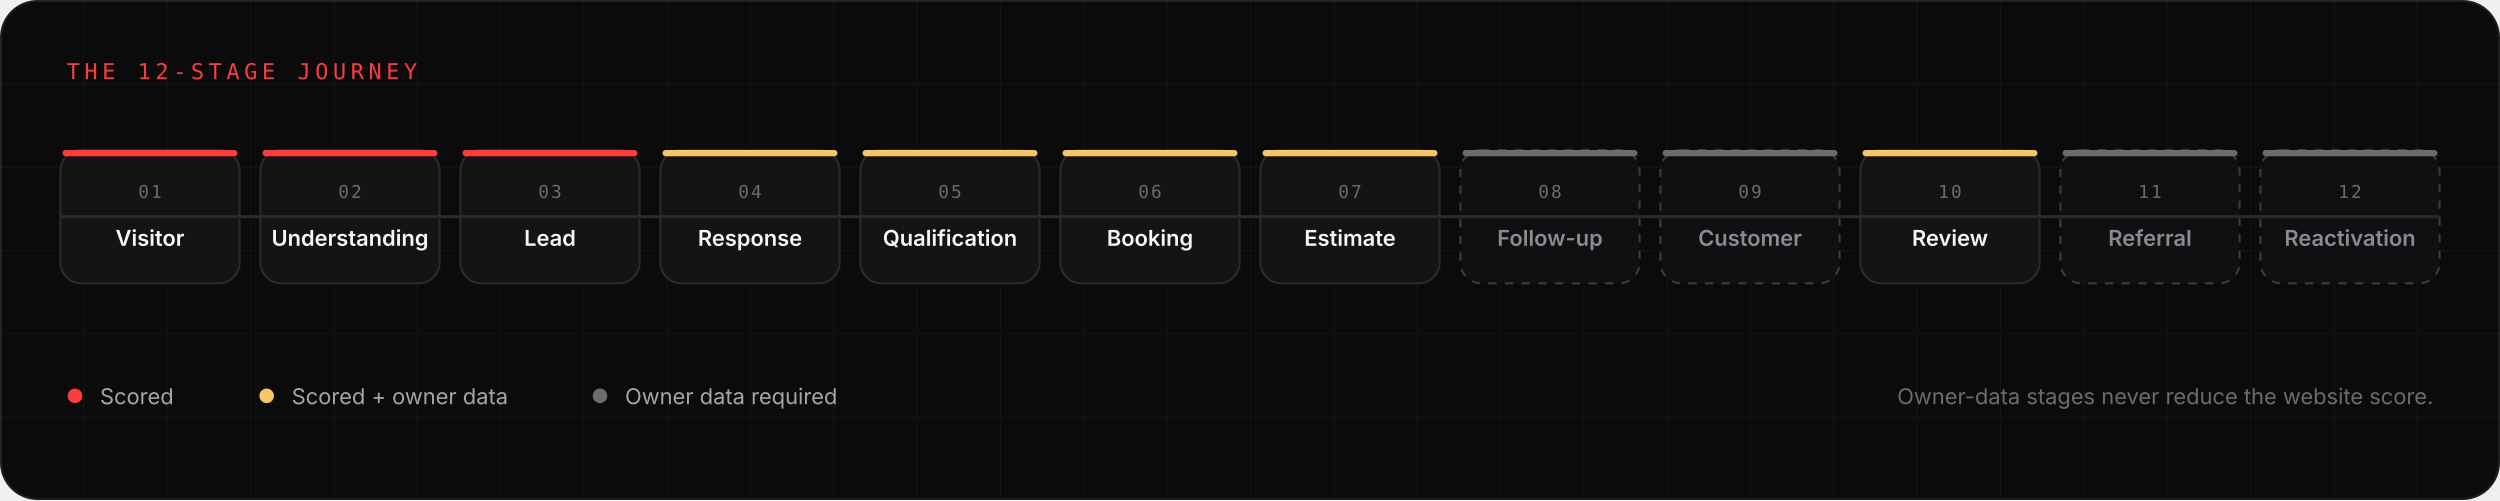
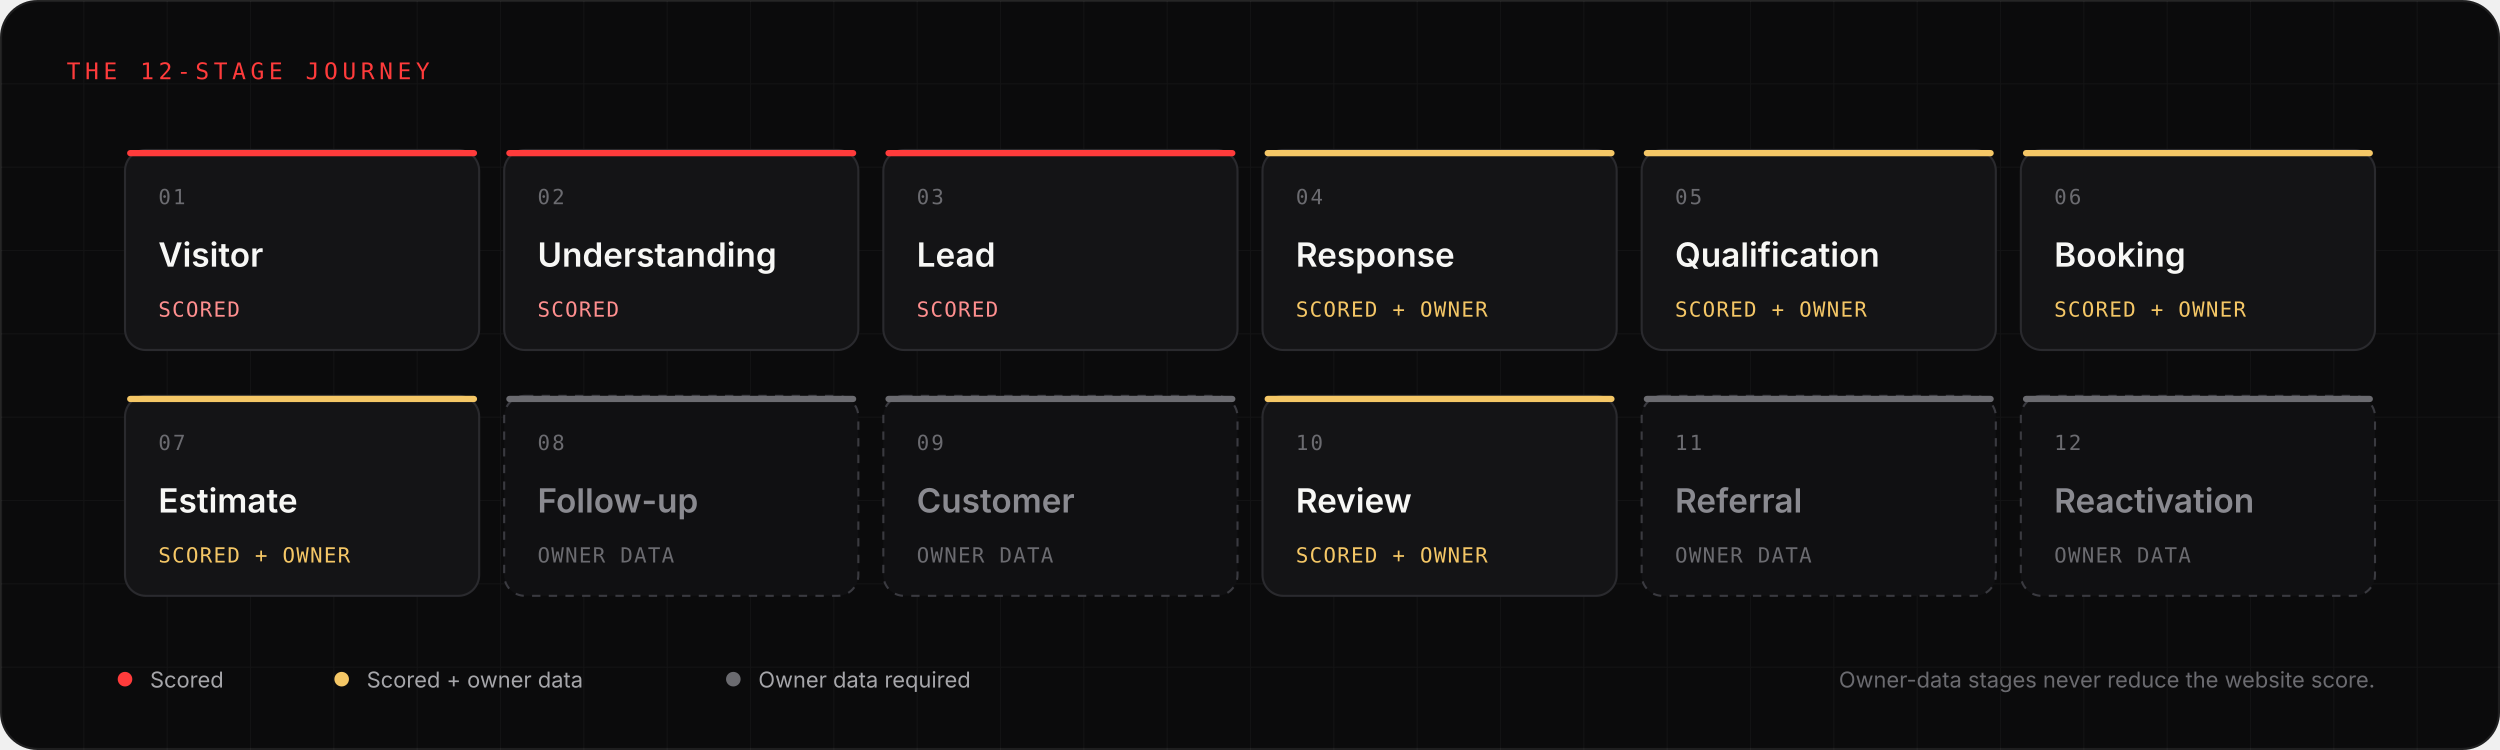
- <svg xmlns="http://www.w3.org/2000/svg" width="1200" height="240" viewBox="0 0 1200 240" role="img" aria-labelledby="journeyTitle journeyDesc">
+ <svg xmlns="http://www.w3.org/2000/svg" width="1200" height="360" viewBox="0 0 1200 360" role="img" aria-labelledby="journeyTitle journeyDesc">
  <defs>
    <pattern id="jgrid" width="40" height="40" patternUnits="userSpaceOnUse">
      <path d="M40 0H0V40" fill="none" stroke="#FFFFFF" stroke-opacity="0.035" stroke-width="1" />
    </pattern>
-     <filter id="dot" x="-2" y="-2" width="8" height="8">
-       <feGaussianBlur stdDeviation="1.2" />
-     </filter>
  </defs>
-   <rect width="1200" height="240" rx="18" fill="#0B0B0C" />
-   <rect width="1200" height="240" rx="18" fill="url(#jgrid)" />
-   <rect x="0.5" y="0.5" width="1199" height="239" rx="17.5" fill="none" stroke="#FFFFFF" stroke-opacity="0.08" />
-   <text x="32" y="38" font-family="'IBM Plex Mono','SFMono-Regular',ui-monospace,monospace" font-size="10.5" letter-spacing="2.2" fill="#FF3B3B">THE 12-STAGE JOURNEY</text>
+   <rect width="1200" height="360" rx="18" fill="#0B0B0C" />
+   <rect width="1200" height="360" rx="18" fill="url(#jgrid)" />
+   <rect x="0.5" y="0.5" width="1199" height="359" rx="17.5" fill="none" stroke="#FFFFFF" stroke-opacity="0.08" />
+   <text x="32" y="38" font-family="'IBM Plex Mono','SFMono-Regular',ui-monospace,monospace" font-size="11" letter-spacing="2.2" fill="#FF3B3B">THE 12-STAGE JOURNEY</text>
  <g>
-     <rect x="29" y="72" width="86" height="64" rx="10" fill="#141416" stroke="#2A2A2E" />
-     <rect x="30" y="72" width="84" height="3" rx="1.5" fill="#FF3B3B" />
-     <text x="72" y="95" text-anchor="middle" font-family="'IBM Plex Mono',ui-monospace,monospace" font-size="8.5" letter-spacing="1" fill="#6B6B70">01</text>
-     <text x="72" y="118" text-anchor="middle" font-family="'Inter',system-ui,sans-serif" font-size="10.5" font-weight="600" fill="#F7F7F5">Visitor</text>
+     <rect x="60" y="72" width="170" height="96" rx="10" fill="#141416" stroke="#2A2A2E" />
+     <rect x="61" y="72" width="168" height="3" rx="1.5" fill="#FF3B3B" />
+     <text x="76" y="98" font-family="'IBM Plex Mono',ui-monospace,monospace" font-size="10" letter-spacing="1" fill="#6B6B70">01</text>
+     <text x="76" y="128" font-family="'Inter',ui-sans-serif,system-ui,sans-serif" font-size="16" font-weight="600" fill="#F7F7F5">Visitor</text>
+     <text x="76" y="152" font-family="'IBM Plex Mono',ui-monospace,monospace" font-size="10" letter-spacing="0.6" fill="#FF8F8F">SCORED</text>
  </g>
  <g>
-     <rect x="125" y="72" width="86" height="64" rx="10" fill="#141416" stroke="#2A2A2E" />
-     <rect x="126" y="72" width="84" height="3" rx="1.5" fill="#FF3B3B" />
-     <text x="168" y="95" text-anchor="middle" font-family="'IBM Plex Mono',ui-monospace,monospace" font-size="8.5" letter-spacing="1" fill="#6B6B70">02</text>
-     <text x="168" y="118" text-anchor="middle" font-family="'Inter',system-ui,sans-serif" font-size="10.5" font-weight="600" fill="#F7F7F5">Understanding</text>
+     <rect x="242" y="72" width="170" height="96" rx="10" fill="#141416" stroke="#2A2A2E" />
+     <rect x="243" y="72" width="168" height="3" rx="1.5" fill="#FF3B3B" />
+     <text x="258" y="98" font-family="'IBM Plex Mono',ui-monospace,monospace" font-size="10" letter-spacing="1" fill="#6B6B70">02</text>
+     <text x="258" y="128" font-family="'Inter',ui-sans-serif,system-ui,sans-serif" font-size="16" font-weight="600" fill="#F7F7F5">Understanding</text>
+     <text x="258" y="152" font-family="'IBM Plex Mono',ui-monospace,monospace" font-size="10" letter-spacing="0.6" fill="#FF8F8F">SCORED</text>
  </g>
  <g>
-     <rect x="221" y="72" width="86" height="64" rx="10" fill="#141416" stroke="#2A2A2E" />
-     <rect x="222" y="72" width="84" height="3" rx="1.5" fill="#FF3B3B" />
-     <text x="264" y="95" text-anchor="middle" font-family="'IBM Plex Mono',ui-monospace,monospace" font-size="8.5" letter-spacing="1" fill="#6B6B70">03</text>
-     <text x="264" y="118" text-anchor="middle" font-family="'Inter',system-ui,sans-serif" font-size="10.5" font-weight="600" fill="#F7F7F5">Lead</text>
+     <rect x="424" y="72" width="170" height="96" rx="10" fill="#141416" stroke="#2A2A2E" />
+     <rect x="425" y="72" width="168" height="3" rx="1.5" fill="#FF3B3B" />
+     <text x="440" y="98" font-family="'IBM Plex Mono',ui-monospace,monospace" font-size="10" letter-spacing="1" fill="#6B6B70">03</text>
+     <text x="440" y="128" font-family="'Inter',ui-sans-serif,system-ui,sans-serif" font-size="16" font-weight="600" fill="#F7F7F5">Lead</text>
+     <text x="440" y="152" font-family="'IBM Plex Mono',ui-monospace,monospace" font-size="10" letter-spacing="0.6" fill="#FF8F8F">SCORED</text>
  </g>
  <g>
-     <rect x="317" y="72" width="86" height="64" rx="10" fill="#141416" stroke="#2A2A2E" />
-     <rect x="318" y="72" width="84" height="3" rx="1.5" fill="#F5C766" />
-     <text x="360" y="95" text-anchor="middle" font-family="'IBM Plex Mono',ui-monospace,monospace" font-size="8.5" letter-spacing="1" fill="#6B6B70">04</text>
-     <text x="360" y="118" text-anchor="middle" font-family="'Inter',system-ui,sans-serif" font-size="10.5" font-weight="600" fill="#F7F7F5">Response</text>
+     <rect x="606" y="72" width="170" height="96" rx="10" fill="#141416" stroke="#2A2A2E" />
+     <rect x="607" y="72" width="168" height="3" rx="1.5" fill="#F5C766" />
+     <text x="622" y="98" font-family="'IBM Plex Mono',ui-monospace,monospace" font-size="10" letter-spacing="1" fill="#6B6B70">04</text>
+     <text x="622" y="128" font-family="'Inter',ui-sans-serif,system-ui,sans-serif" font-size="16" font-weight="600" fill="#F7F7F5">Response</text>
+     <text x="622" y="152" font-family="'IBM Plex Mono',ui-monospace,monospace" font-size="10" letter-spacing="0.6" fill="#F5C766">SCORED + OWNER</text>
  </g>
  <g>
-     <rect x="413" y="72" width="86" height="64" rx="10" fill="#141416" stroke="#2A2A2E" />
-     <rect x="414" y="72" width="84" height="3" rx="1.5" fill="#F5C766" />
-     <text x="456" y="95" text-anchor="middle" font-family="'IBM Plex Mono',ui-monospace,monospace" font-size="8.5" letter-spacing="1" fill="#6B6B70">05</text>
-     <text x="456" y="118" text-anchor="middle" font-family="'Inter',system-ui,sans-serif" font-size="10.5" font-weight="600" fill="#F7F7F5">Qualification</text>
+     <rect x="788" y="72" width="170" height="96" rx="10" fill="#141416" stroke="#2A2A2E" />
+     <rect x="789" y="72" width="168" height="3" rx="1.5" fill="#F5C766" />
+     <text x="804" y="98" font-family="'IBM Plex Mono',ui-monospace,monospace" font-size="10" letter-spacing="1" fill="#6B6B70">05</text>
+     <text x="804" y="128" font-family="'Inter',ui-sans-serif,system-ui,sans-serif" font-size="16" font-weight="600" fill="#F7F7F5">Qualification</text>
+     <text x="804" y="152" font-family="'IBM Plex Mono',ui-monospace,monospace" font-size="10" letter-spacing="0.6" fill="#F5C766">SCORED + OWNER</text>
  </g>
  <g>
-     <rect x="509" y="72" width="86" height="64" rx="10" fill="#141416" stroke="#2A2A2E" />
-     <rect x="510" y="72" width="84" height="3" rx="1.5" fill="#F5C766" />
-     <text x="552" y="95" text-anchor="middle" font-family="'IBM Plex Mono',ui-monospace,monospace" font-size="8.5" letter-spacing="1" fill="#6B6B70">06</text>
-     <text x="552" y="118" text-anchor="middle" font-family="'Inter',system-ui,sans-serif" font-size="10.5" font-weight="600" fill="#F7F7F5">Booking</text>
+     <rect x="970" y="72" width="170" height="96" rx="10" fill="#141416" stroke="#2A2A2E" />
+     <rect x="971" y="72" width="168" height="3" rx="1.5" fill="#F5C766" />
+     <text x="986" y="98" font-family="'IBM Plex Mono',ui-monospace,monospace" font-size="10" letter-spacing="1" fill="#6B6B70">06</text>
+     <text x="986" y="128" font-family="'Inter',ui-sans-serif,system-ui,sans-serif" font-size="16" font-weight="600" fill="#F7F7F5">Booking</text>
+     <text x="986" y="152" font-family="'IBM Plex Mono',ui-monospace,monospace" font-size="10" letter-spacing="0.6" fill="#F5C766">SCORED + OWNER</text>
  </g>
  <g>
-     <rect x="605" y="72" width="86" height="64" rx="10" fill="#141416" stroke="#2A2A2E" />
-     <rect x="606" y="72" width="84" height="3" rx="1.5" fill="#F5C766" />
-     <text x="648" y="95" text-anchor="middle" font-family="'IBM Plex Mono',ui-monospace,monospace" font-size="8.5" letter-spacing="1" fill="#6B6B70">07</text>
-     <text x="648" y="118" text-anchor="middle" font-family="'Inter',system-ui,sans-serif" font-size="10.5" font-weight="600" fill="#F7F7F5">Estimate</text>
+     <rect x="60" y="190" width="170" height="96" rx="10" fill="#141416" stroke="#2A2A2E" />
+     <rect x="61" y="190" width="168" height="3" rx="1.5" fill="#F5C766" />
+     <text x="76" y="216" font-family="'IBM Plex Mono',ui-monospace,monospace" font-size="10" letter-spacing="1" fill="#6B6B70">07</text>
+     <text x="76" y="246" font-family="'Inter',ui-sans-serif,system-ui,sans-serif" font-size="16" font-weight="600" fill="#F7F7F5">Estimate</text>
+     <text x="76" y="270" font-family="'IBM Plex Mono',ui-monospace,monospace" font-size="10" letter-spacing="0.6" fill="#F5C766">SCORED + OWNER</text>
  </g>
  <g>
-     <rect x="701" y="72" width="86" height="64" rx="10" fill="#101012" stroke="#3A3A40" stroke-dasharray="4 4" />
-     <rect x="702" y="72" width="84" height="3" rx="1.5" fill="#6B6B70" />
-     <text x="744" y="95" text-anchor="middle" font-family="'IBM Plex Mono',ui-monospace,monospace" font-size="8.5" letter-spacing="1" fill="#6B6B70">08</text>
-     <text x="744" y="118" text-anchor="middle" font-family="'Inter',system-ui,sans-serif" font-size="10.5" font-weight="600" fill="#8A8A90">Follow-up</text>
+     <rect x="242" y="190" width="170" height="96" rx="10" fill="#101012" stroke="#3A3A40" stroke-dasharray="4 4" />
+     <rect x="243" y="190" width="168" height="3" rx="1.5" fill="#6B6B70" />
+     <text x="258" y="216" font-family="'IBM Plex Mono',ui-monospace,monospace" font-size="10" letter-spacing="1" fill="#6B6B70">08</text>
+     <text x="258" y="246" font-family="'Inter',ui-sans-serif,system-ui,sans-serif" font-size="16" font-weight="600" fill="#8A8A90">Follow-up</text>
+     <text x="258" y="270" font-family="'IBM Plex Mono',ui-monospace,monospace" font-size="10" letter-spacing="0.6" fill="#6B6B70">OWNER DATA</text>
  </g>
  <g>
-     <rect x="797" y="72" width="86" height="64" rx="10" fill="#101012" stroke="#3A3A40" stroke-dasharray="4 4" />
-     <rect x="798" y="72" width="84" height="3" rx="1.5" fill="#6B6B70" />
-     <text x="840" y="95" text-anchor="middle" font-family="'IBM Plex Mono',ui-monospace,monospace" font-size="8.5" letter-spacing="1" fill="#6B6B70">09</text>
-     <text x="840" y="118" text-anchor="middle" font-family="'Inter',system-ui,sans-serif" font-size="10.5" font-weight="600" fill="#8A8A90">Customer</text>
+     <rect x="424" y="190" width="170" height="96" rx="10" fill="#101012" stroke="#3A3A40" stroke-dasharray="4 4" />
+     <rect x="425" y="190" width="168" height="3" rx="1.5" fill="#6B6B70" />
+     <text x="440" y="216" font-family="'IBM Plex Mono',ui-monospace,monospace" font-size="10" letter-spacing="1" fill="#6B6B70">09</text>
+     <text x="440" y="246" font-family="'Inter',ui-sans-serif,system-ui,sans-serif" font-size="16" font-weight="600" fill="#8A8A90">Customer</text>
+     <text x="440" y="270" font-family="'IBM Plex Mono',ui-monospace,monospace" font-size="10" letter-spacing="0.6" fill="#6B6B70">OWNER DATA</text>
  </g>
  <g>
-     <rect x="893" y="72" width="86" height="64" rx="10" fill="#141416" stroke="#2A2A2E" />
-     <rect x="894" y="72" width="84" height="3" rx="1.5" fill="#F5C766" />
-     <text x="936" y="95" text-anchor="middle" font-family="'IBM Plex Mono',ui-monospace,monospace" font-size="8.5" letter-spacing="1" fill="#6B6B70">10</text>
-     <text x="936" y="118" text-anchor="middle" font-family="'Inter',system-ui,sans-serif" font-size="10.5" font-weight="600" fill="#F7F7F5">Review</text>
+     <rect x="606" y="190" width="170" height="96" rx="10" fill="#141416" stroke="#2A2A2E" />
+     <rect x="607" y="190" width="168" height="3" rx="1.5" fill="#F5C766" />
+     <text x="622" y="216" font-family="'IBM Plex Mono',ui-monospace,monospace" font-size="10" letter-spacing="1" fill="#6B6B70">10</text>
+     <text x="622" y="246" font-family="'Inter',ui-sans-serif,system-ui,sans-serif" font-size="16" font-weight="600" fill="#F7F7F5">Review</text>
+     <text x="622" y="270" font-family="'IBM Plex Mono',ui-monospace,monospace" font-size="10" letter-spacing="0.6" fill="#F5C766">SCORED + OWNER</text>
  </g>
  <g>
-     <rect x="989" y="72" width="86" height="64" rx="10" fill="#101012" stroke="#3A3A40" stroke-dasharray="4 4" />
-     <rect x="990" y="72" width="84" height="3" rx="1.5" fill="#6B6B70" />
-     <text x="1032" y="95" text-anchor="middle" font-family="'IBM Plex Mono',ui-monospace,monospace" font-size="8.5" letter-spacing="1" fill="#6B6B70">11</text>
-     <text x="1032" y="118" text-anchor="middle" font-family="'Inter',system-ui,sans-serif" font-size="10.5" font-weight="600" fill="#8A8A90">Referral</text>
+     <rect x="788" y="190" width="170" height="96" rx="10" fill="#101012" stroke="#3A3A40" stroke-dasharray="4 4" />
+     <rect x="789" y="190" width="168" height="3" rx="1.5" fill="#6B6B70" />
+     <text x="804" y="216" font-family="'IBM Plex Mono',ui-monospace,monospace" font-size="10" letter-spacing="1" fill="#6B6B70">11</text>
+     <text x="804" y="246" font-family="'Inter',ui-sans-serif,system-ui,sans-serif" font-size="16" font-weight="600" fill="#8A8A90">Referral</text>
+     <text x="804" y="270" font-family="'IBM Plex Mono',ui-monospace,monospace" font-size="10" letter-spacing="0.6" fill="#6B6B70">OWNER DATA</text>
  </g>
  <g>
-     <rect x="1085" y="72" width="86" height="64" rx="10" fill="#101012" stroke="#3A3A40" stroke-dasharray="4 4" />
-     <rect x="1086" y="72" width="84" height="3" rx="1.5" fill="#6B6B70" />
-     <text x="1128" y="95" text-anchor="middle" font-family="'IBM Plex Mono',ui-monospace,monospace" font-size="8.5" letter-spacing="1" fill="#6B6B70">12</text>
-     <text x="1128" y="118" text-anchor="middle" font-family="'Inter',system-ui,sans-serif" font-size="10.5" font-weight="600" fill="#8A8A90">Reactivation</text>
+     <rect x="970" y="190" width="170" height="96" rx="10" fill="#101012" stroke="#3A3A40" stroke-dasharray="4 4" />
+     <rect x="971" y="190" width="168" height="3" rx="1.5" fill="#6B6B70" />
+     <text x="986" y="216" font-family="'IBM Plex Mono',ui-monospace,monospace" font-size="10" letter-spacing="1" fill="#6B6B70">12</text>
+     <text x="986" y="246" font-family="'Inter',ui-sans-serif,system-ui,sans-serif" font-size="16" font-weight="600" fill="#8A8A90">Reactivation</text>
+     <text x="986" y="270" font-family="'IBM Plex Mono',ui-monospace,monospace" font-size="10" letter-spacing="0.6" fill="#6B6B70">OWNER DATA</text>
  </g>
-   <line x1="29" y1="104" x2="1171" y2="104" stroke="#2A2A2E" stroke-width="1.5" />
-   <g font-family="'Inter',system-ui,sans-serif" font-size="10.5" fill="#A6A6AA">
-     <circle cx="36" cy="190" r="3.5" fill="#FF3B3B" />
-     <text x="48" y="194">Scored</text>
-     <circle cx="128" cy="190" r="3.5" fill="#F5C766" />
-     <text x="140" y="194">Scored + owner data</text>
-     <circle cx="288" cy="190" r="3.5" fill="#6B6B70" />
-     <text x="300" y="194">Owner data required</text>
+   <g font-family="'Inter',ui-sans-serif,system-ui,sans-serif" font-size="10.5" fill="#A6A6AA">
+     <circle cx="60" cy="326" r="3.5" fill="#FF3B3B" />
+     <text x="72" y="330">Scored</text>
+     <circle cx="164" cy="326" r="3.5" fill="#F5C766" />
+     <text x="176" y="330">Scored + owner data</text>
+     <circle cx="352" cy="326" r="3.5" fill="#6B6B70" />
+     <text x="364" y="330">Owner data required</text>
  </g>
-   <text x="1168" y="194" text-anchor="end" font-family="'Inter',system-ui,sans-serif" font-size="10.5" fill="#6B6B70">Owner-data stages never reduce the website score.</text>
+   <text x="1140" y="330" text-anchor="end" font-family="'Inter',ui-sans-serif,system-ui,sans-serif" font-size="10.5" fill="#6B6B70">Owner-data stages never reduce the website score.</text>
</svg>
